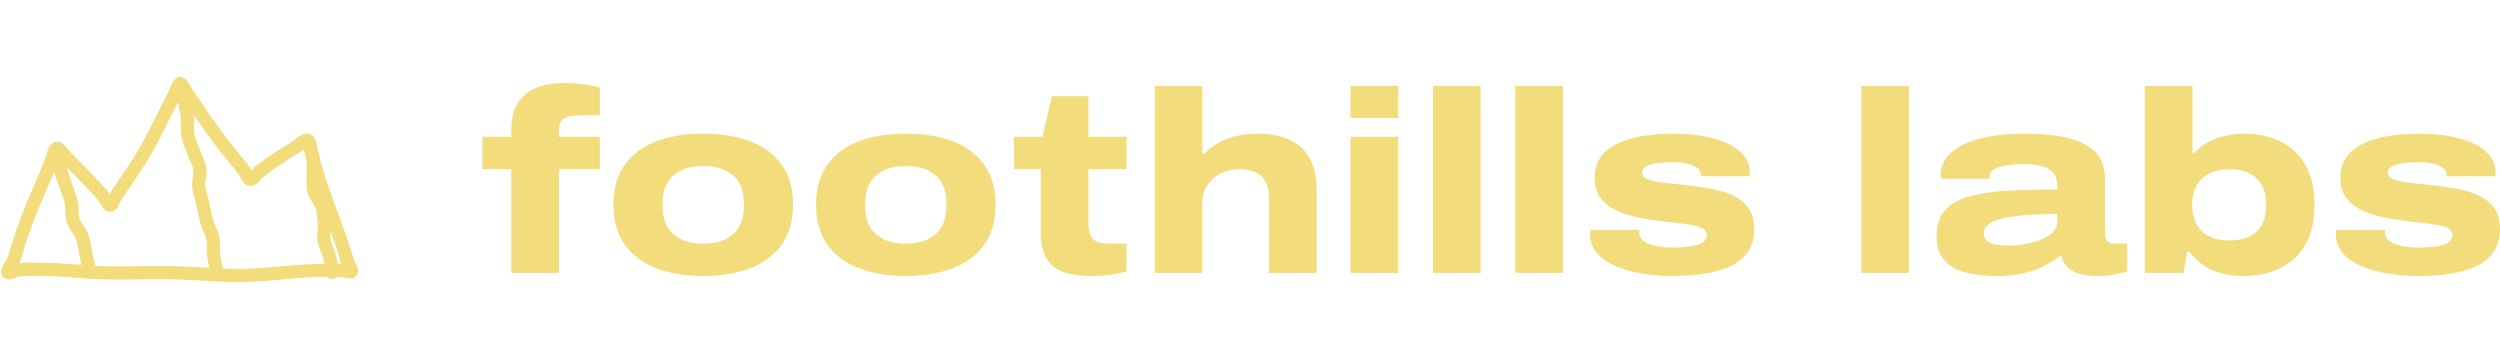
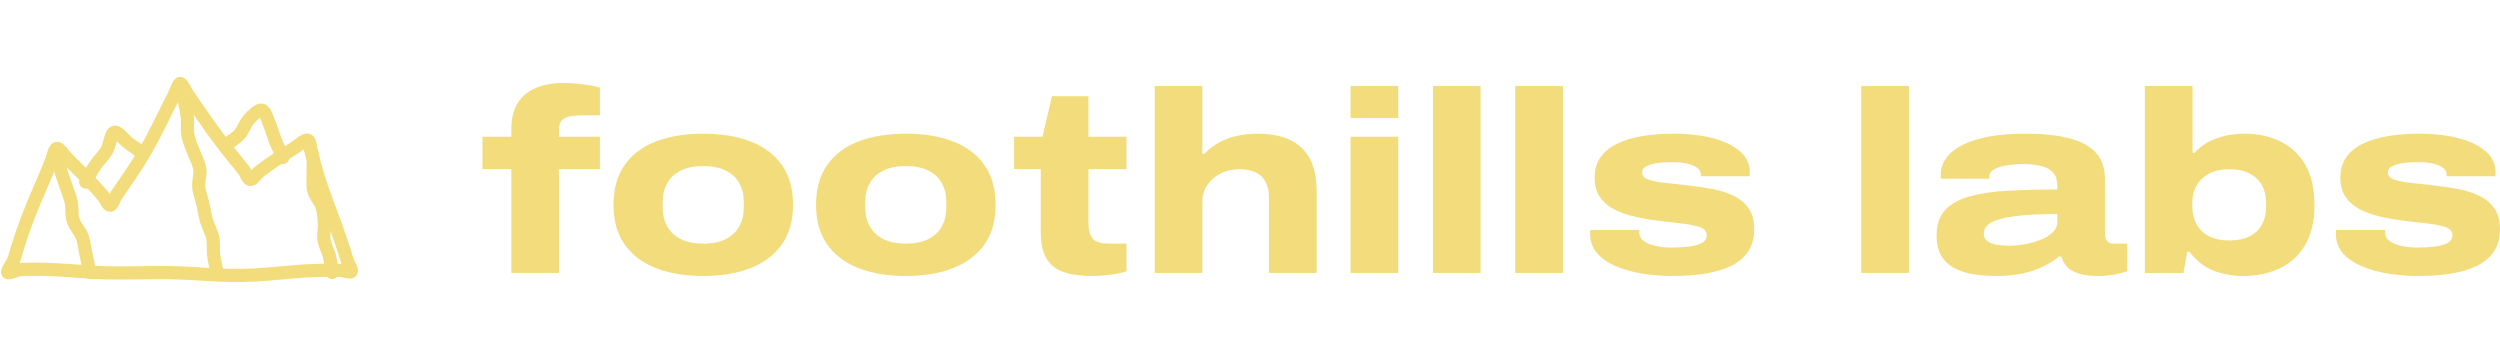
<svg xmlns="http://www.w3.org/2000/svg" viewBox="0 0 445.66 64" width="445.66" height="64" role="img" aria-label="Foothills Labs">
  <g transform="translate(0 0)">
    <g fill="none" stroke="#F3DC7C" stroke-width="2.35" stroke-linecap="round" stroke-linejoin="round">
      <path d="M 1.37 48.57 C 1.17 48.3 2.11 47.17 2.4 46.44 C 2.69 45.7 2.87 44.92 3.11 44.17 C 3.35 43.42 3.59 42.66 3.84 41.92 C 4.1 41.17 4.36 40.43 4.64 39.69 C 4.91 38.95 5.19 38.21 5.49 37.48 C 5.78 36.75 6.09 36.02 6.39 35.29 C 6.7 34.57 7.01 33.84 7.32 33.12 C 7.63 32.39 7.94 31.67 8.25 30.94 C 8.55 30.21 8.83 29.5 9.15 28.75 C 9.46 28 9.66 26.55 10.12 26.45 C 10.58 26.35 11.33 27.6 11.9 28.16 C 12.47 28.72 13 29.26 13.55 29.82 C 14.1 30.37 14.65 30.92 15.19 31.48 C 15.73 32.03 16.27 32.59 16.79 33.16 C 17.32 33.74 17.88 34.33 18.35 34.9 C 18.83 35.47 19.25 36.62 19.64 36.6 C 20.04 36.59 20.33 35.43 20.73 34.82 C 21.13 34.21 21.6 33.55 22.04 32.92 C 22.47 32.29 22.91 31.66 23.34 31.02 C 23.76 30.38 24.18 29.74 24.59 29.09 C 25 28.45 25.4 27.79 25.79 27.13 C 26.17 26.47 26.55 25.8 26.91 25.13 C 27.27 24.46 27.63 23.78 27.97 23.09 C 28.32 22.41 28.66 21.72 29 21.04 C 29.34 20.35 29.68 19.66 30.02 18.98 C 30.36 18.29 30.71 17.61 31.06 16.93 C 31.41 16.26 31.72 14.94 32.12 14.92 C 32.52 14.91 33.03 16.21 33.48 16.86 C 33.94 17.51 34.39 18.17 34.84 18.83 C 35.3 19.48 35.74 20.14 36.2 20.8 C 36.65 21.45 37.11 22.11 37.57 22.76 C 38.04 23.4 38.51 24.05 38.99 24.69 C 39.46 25.32 39.95 25.96 40.44 26.59 C 40.94 27.22 41.44 27.84 41.94 28.46 C 42.44 29.08 43 29.73 43.45 30.32 C 43.9 30.91 44.16 31.96 44.63 32 C 45.1 32.04 45.67 31.03 46.29 30.54 C 46.91 30.06 47.64 29.55 48.33 29.07 C 49.02 28.59 49.72 28.12 50.43 27.67 C 51.13 27.21 51.82 26.77 52.56 26.32 C 53.3 25.87 54.36 24.82 54.85 24.98 C 55.35 25.14 55.32 26.53 55.53 27.28 C 55.74 28.02 55.91 28.73 56.12 29.46 C 56.32 30.18 56.53 30.9 56.76 31.62 C 56.98 32.33 57.22 33.05 57.46 33.76 C 57.71 34.47 57.96 35.17 58.22 35.88 C 58.48 36.58 58.75 37.29 59.01 37.99 C 59.27 38.69 59.53 39.4 59.79 40.1 C 60.04 40.81 60.3 41.52 60.54 42.23 C 60.78 42.94 61.02 43.65 61.25 44.36 C 61.48 45.08 61.7 45.84 61.92 46.51 C 62.15 47.19 62.83 48.12 62.62 48.4 C 62.41 48.68 61.36 48.23 60.67 48.19 C 59.98 48.16 59.21 48.16 58.48 48.17 C 57.74 48.17 57.01 48.18 56.28 48.21 C 55.55 48.23 54.81 48.27 54.08 48.32 C 53.35 48.36 52.62 48.43 51.89 48.49 C 51.15 48.55 50.42 48.62 49.69 48.69 C 48.96 48.75 48.23 48.82 47.49 48.88 C 46.76 48.94 46.03 48.99 45.3 49.03 C 44.56 49.06 43.83 49.09 43.1 49.1 C 42.37 49.11 41.64 49.1 40.9 49.09 C 40.17 49.07 39.44 49.04 38.71 49.01 C 37.98 48.98 37.24 48.93 36.51 48.89 C 35.78 48.85 35.05 48.8 34.31 48.76 C 33.58 48.72 32.85 48.68 32.12 48.66 C 31.39 48.63 30.65 48.61 29.92 48.6 C 29.19 48.59 28.46 48.59 27.73 48.59 C 26.99 48.6 26.26 48.61 25.53 48.62 C 24.8 48.63 24.06 48.65 23.33 48.65 C 22.6 48.66 21.87 48.67 21.14 48.66 C 20.4 48.66 19.67 48.65 18.94 48.63 C 18.21 48.61 17.48 48.57 16.74 48.54 C 16.01 48.5 15.28 48.45 14.55 48.4 C 13.81 48.35 13.08 48.29 12.35 48.24 C 11.62 48.19 10.89 48.14 10.15 48.1 C 9.42 48.06 8.69 48.03 7.96 48.01 C 7.23 48 6.49 47.99 5.76 48 C 5.03 48.01 4.3 47.98 3.56 48.07 C 2.83 48.17 1.56 48.84 1.37 48.57 Z" />
      <path d="M 10.15 26.61 C 10.24 27.14 10.43 28.77 10.68 29.83 C 10.93 30.88 11.33 31.89 11.67 32.93 C 12 33.96 12.47 34.95 12.69 36.01 C 12.92 37.07 12.71 38.25 13.04 39.28 C 13.36 40.32 14.26 41.19 14.65 42.21 C 15.03 43.23 15.11 44.33 15.34 45.39 C 15.56 46.45 15.9 48.04 16.01 48.57" />
      <path d="M 32.12 14.89 C 32.24 15.4 32.65 16.91 32.86 17.93 C 33.07 18.94 33.29 19.96 33.4 21 C 33.5 22.04 33.31 23.13 33.51 24.16 C 33.69 25.18 34.18 26.14 34.53 27.13 C 34.89 28.12 35.47 29.07 35.61 30.1 C 35.76 31.13 35.34 32.28 35.43 33.32 C 35.52 34.36 35.94 35.34 36.17 36.35 C 36.4 37.37 36.54 38.4 36.83 39.4 C 37.12 40.4 37.71 41.35 37.92 42.37 C 38.13 43.39 37.96 44.48 38.09 45.51 C 38.22 46.55 38.6 48.06 38.71 48.57" />
      <path d="M 54.81 25.14 C 54.97 25.62 55.6 27.02 55.77 27.99 C 55.94 28.97 55.79 30.01 55.82 31.02 C 55.85 32.02 55.69 33.06 55.95 34.02 C 56.2 34.99 57.06 35.84 57.38 36.79 C 57.69 37.74 57.76 38.74 57.83 39.73 C 57.89 40.73 57.61 41.8 57.76 42.78 C 57.91 43.76 58.48 44.67 58.72 45.63 C 58.96 46.6 59.13 48.08 59.21 48.57" />
+       <path d="M 15.28 32.46 C 15.56 31.97 16.32 30.46 16.95 29.51 C 17.58 28.57 18.47 27.8 19.04 26.81 C 19.61 25.82 19.73 23.79 20.38 23.58 C 21.03 23.37 22.08 24.92 22.94 25.54 C 23.8 26.17 25.1 27.04 25.53 27.34" />
+       <path d="M 40.17 25.87 C 40.59 25.56 41.98 24.75 42.67 23.98 C 43.37 23.22 43.7 22.01 44.37 21.28 C 45.03 20.56 46.07 19.49 46.69 19.64 C 47.3 19.79 47.65 21.26 48.06 22.18 C 48.46 23.1 48.74 24.19 49.13 25.17 C 49.52 26.15 50.21 27.59 50.42 28.07" />
    </g>
  </g>
  <g fill="#F3DC7C" transform="translate(85.51 48.65)">
    <path d="M5.64 0V-18.5H0.49V-24.27H5.64V-25.58Q5.64 -28.43 6.77 -30.26Q7.91 -32.09 10.01 -32.97Q12.11 -33.86 14.93 -33.86Q15.92 -33.86 17.1 -33.76Q18.28 -33.65 19.41 -33.48Q20.54 -33.3 21.43 -33.05V-28.09H18.4Q15.98 -28.09 15.06 -27.53Q14.13 -26.97 14.13 -25.57V-24.27H21.43V-18.5H14.13V0Z M39.85 0.55Q35.01 0.55 31.41 -0.86Q27.81 -2.28 25.83 -5.09Q23.85 -7.91 23.85 -12.14Q23.85 -16.4 25.83 -19.22Q27.81 -22.04 31.41 -23.43Q35.01 -24.82 39.85 -24.82Q44.7 -24.82 48.3 -23.43Q51.89 -22.04 53.88 -19.22Q55.86 -16.4 55.86 -12.14Q55.86 -7.91 53.88 -5.09Q51.89 -2.28 48.3 -0.86Q44.7 0.55 39.85 0.55ZM39.85 -5.22Q42.25 -5.22 43.87 -6.03Q45.48 -6.85 46.28 -8.3Q47.08 -9.76 47.08 -11.68V-12.6Q47.08 -14.55 46.28 -15.99Q45.48 -17.44 43.87 -18.24Q42.25 -19.05 39.85 -19.05Q37.45 -19.05 35.84 -18.24Q34.23 -17.44 33.43 -15.99Q32.62 -14.55 32.62 -12.6V-11.68Q32.62 -9.76 33.43 -8.3Q34.23 -6.85 35.84 -6.03Q37.45 -5.22 39.85 -5.22Z M75.96 0.55Q71.12 0.55 67.52 -0.86Q63.92 -2.28 61.94 -5.09Q59.96 -7.91 59.96 -12.14Q59.96 -16.4 61.94 -19.22Q63.92 -22.04 67.52 -23.43Q71.12 -24.82 75.96 -24.82Q80.81 -24.82 84.41 -23.43Q88 -22.04 89.99 -19.22Q91.97 -16.4 91.97 -12.14Q91.97 -7.91 89.99 -5.09Q88 -2.28 84.41 -0.86Q80.81 0.55 75.96 0.55ZM75.96 -5.22Q78.36 -5.22 79.98 -6.03Q81.59 -6.85 82.39 -8.3Q83.19 -9.76 83.19 -11.68V-12.6Q83.19 -14.55 82.39 -15.99Q81.59 -17.44 79.98 -18.24Q78.36 -19.05 75.96 -19.05Q73.56 -19.05 71.95 -18.24Q70.34 -17.44 69.54 -15.99Q68.73 -14.55 68.73 -12.6V-11.68Q68.73 -9.76 69.54 -8.3Q70.34 -6.85 71.95 -6.03Q73.56 -5.22 75.96 -5.22Z M109.24 0.55Q106.22 0.55 104.17 -0.13Q102.11 -0.82 101.07 -2.52Q100.02 -4.22 100.02 -7.26V-18.5H95.27V-24.27H100.33L102.02 -31.5H108.52V-24.27H115.3V-18.5H108.52V-8.82Q108.52 -7.07 109.25 -6.14Q109.98 -5.22 112.27 -5.22H115.3V-0.28Q114.65 -0.05 113.53 0.15Q112.4 0.34 111.24 0.45Q110.07 0.55 109.24 0.55Z M120.34 0V-33.33H128.83V-21.21H129.18Q130.44 -22.55 131.98 -23.34Q133.51 -24.13 135.21 -24.47Q136.91 -24.82 138.59 -24.82Q142.12 -24.82 144.47 -23.7Q146.82 -22.58 148.01 -20.32Q149.2 -18.05 149.2 -14.65V0H140.7V-13.47Q140.7 -14.71 140.35 -15.66Q140 -16.62 139.34 -17.24Q138.67 -17.86 137.69 -18.17Q136.71 -18.48 135.43 -18.48Q133.61 -18.48 132.11 -17.74Q130.62 -17 129.73 -15.69Q128.83 -14.38 128.83 -12.66V0Z M155.25 -27.62V-33.33H163.75V-27.62ZM155.25 0V-24.27H163.75V0Z M169.93 0V-33.33H178.42V0Z M184.6 0V-33.33H193.1V0Z M212.53 0.55Q209.81 0.55 207.21 0.12Q204.61 -0.32 202.53 -1.21Q200.44 -2.09 199.19 -3.52Q197.95 -4.95 197.95 -6.96Q197.95 -7.14 197.96 -7.31Q197.97 -7.48 198.02 -7.66H206.75Q206.73 -7.54 206.72 -7.42Q206.71 -7.29 206.71 -7.2Q206.73 -6.25 207.55 -5.66Q208.36 -5.07 209.69 -4.8Q211.01 -4.52 212.55 -4.52Q213.87 -4.52 215.32 -4.67Q216.76 -4.81 217.75 -5.27Q218.74 -5.74 218.74 -6.74Q218.74 -7.76 217.43 -8.19Q216.13 -8.62 213.92 -8.85Q211.72 -9.09 208.98 -9.45Q206.92 -9.75 205.08 -10.24Q203.25 -10.74 201.82 -11.57Q200.39 -12.4 199.57 -13.71Q198.75 -15.03 198.75 -16.94Q198.75 -19.15 199.83 -20.65Q200.91 -22.15 202.84 -23.07Q204.77 -23.99 207.35 -24.41Q209.93 -24.82 212.92 -24.82Q215.54 -24.82 217.96 -24.42Q220.38 -24.02 222.28 -23.17Q224.19 -22.32 225.31 -21.01Q226.42 -19.7 226.42 -17.89Q226.42 -17.73 226.42 -17.55Q226.42 -17.36 226.38 -17.23H217.69V-17.51Q217.69 -18.3 216.98 -18.78Q216.26 -19.27 215.16 -19.51Q214.06 -19.74 212.83 -19.74Q212.35 -19.74 211.42 -19.71Q210.49 -19.68 209.52 -19.51Q208.56 -19.34 207.89 -18.96Q207.22 -18.59 207.22 -17.89Q207.22 -17.02 208.36 -16.63Q209.49 -16.24 211.34 -16.05Q213.19 -15.86 215.36 -15.61Q217.58 -15.36 219.71 -14.96Q221.84 -14.56 223.53 -13.74Q225.22 -12.92 226.21 -11.5Q227.21 -10.08 227.21 -7.8Q227.21 -5.42 226.11 -3.8Q225.02 -2.19 223.04 -1.23Q221.07 -0.28 218.38 0.14Q215.7 0.55 212.53 0.55Z M246.29 0V-33.33H254.78V0Z M270.39 0.55Q268.13 0.55 266.18 0.22Q264.23 -0.11 262.77 -0.92Q261.32 -1.72 260.51 -3.12Q259.71 -4.51 259.71 -6.65Q259.71 -9.57 261.28 -11.24Q262.85 -12.91 265.74 -13.68Q268.64 -14.46 272.57 -14.66Q276.5 -14.87 281.23 -14.87V-15.61Q281.23 -17 280.53 -17.83Q279.84 -18.67 278.47 -19.03Q277.11 -19.4 275.06 -19.4Q273.59 -19.4 272.23 -19.18Q270.86 -18.97 269.99 -18.48Q269.11 -17.99 269.11 -17.14V-16.79H260.52Q260.47 -16.97 260.46 -17.12Q260.45 -17.26 260.45 -17.47Q260.45 -19.63 262.15 -21.29Q263.85 -22.95 267.21 -23.88Q270.57 -24.82 275.52 -24.82Q280.09 -24.82 283.27 -24.02Q286.44 -23.23 288.08 -21.46Q289.73 -19.69 289.73 -16.71V-7.01Q289.73 -6.21 290.08 -5.72Q290.44 -5.22 291.24 -5.22H293.69V-0.3Q293.03 -0.05 291.61 0.25Q290.19 0.55 288.57 0.55Q286.29 0.55 284.93 0.08Q283.56 -0.39 282.89 -1.18Q282.22 -1.98 281.94 -2.94H281.57Q280.26 -1.87 278.55 -1.07Q276.85 -0.27 274.8 0.14Q272.76 0.55 270.39 0.55ZM272.78 -4.84Q273.82 -4.84 275.24 -5.08Q276.66 -5.31 278.04 -5.82Q279.42 -6.33 280.32 -7.14Q281.23 -7.94 281.23 -9.11V-10.5Q276.7 -10.5 273.8 -10.13Q270.89 -9.76 269.51 -9.01Q268.13 -8.26 268.13 -7.04Q268.13 -6.1 268.81 -5.63Q269.49 -5.16 270.57 -5Q271.64 -4.84 272.78 -4.84Z M314.34 0.55Q311.54 0.55 309.07 -0.41Q306.59 -1.38 304.79 -3.79H304.4L303.72 0H296.84V-33.33H305.34V-21.41H305.71Q306.75 -22.61 308.2 -23.36Q309.65 -24.12 311.3 -24.47Q312.94 -24.82 314.53 -24.82Q318.14 -24.82 320.97 -23.45Q323.8 -22.08 325.44 -19.28Q327.08 -16.47 327.08 -12.12Q327.08 -7.82 325.43 -5Q323.77 -2.18 320.9 -0.82Q318.03 0.55 314.34 0.55ZM311.88 -5.78Q314.05 -5.78 315.51 -6.53Q316.98 -7.27 317.71 -8.62Q318.45 -9.97 318.45 -11.75V-12.52Q318.45 -14.3 317.71 -15.62Q316.98 -16.95 315.53 -17.72Q314.09 -18.48 311.92 -18.48Q310.27 -18.48 309.04 -18.03Q307.8 -17.57 306.96 -16.76Q306.12 -15.95 305.71 -14.81Q305.29 -13.68 305.29 -12.28V-11.96Q305.29 -10.14 306.02 -8.74Q306.76 -7.34 308.23 -6.56Q309.71 -5.78 311.88 -5.78Z M345.47 0.55Q342.75 0.55 340.15 0.12Q337.55 -0.32 335.47 -1.21Q333.38 -2.09 332.13 -3.52Q330.89 -4.95 330.89 -6.96Q330.89 -7.14 330.9 -7.31Q330.91 -7.48 330.96 -7.66H339.69Q339.67 -7.54 339.66 -7.42Q339.65 -7.29 339.65 -7.2Q339.67 -6.25 340.49 -5.66Q341.3 -5.07 342.63 -4.8Q343.95 -4.52 345.49 -4.52Q346.81 -4.52 348.26 -4.67Q349.7 -4.81 350.69 -5.27Q351.68 -5.74 351.68 -6.74Q351.68 -7.76 350.37 -8.19Q349.07 -8.62 346.86 -8.85Q344.66 -9.09 341.92 -9.45Q339.86 -9.75 338.02 -10.24Q336.19 -10.74 334.76 -11.57Q333.33 -12.4 332.51 -13.71Q331.69 -15.03 331.69 -16.94Q331.69 -19.15 332.77 -20.65Q333.85 -22.15 335.78 -23.07Q337.71 -23.99 340.29 -24.41Q342.87 -24.82 345.86 -24.82Q348.48 -24.82 350.9 -24.42Q353.32 -24.02 355.22 -23.17Q357.13 -22.32 358.25 -21.01Q359.36 -19.7 359.36 -17.89Q359.36 -17.73 359.36 -17.55Q359.36 -17.36 359.32 -17.23H350.63V-17.51Q350.63 -18.3 349.92 -18.78Q349.2 -19.27 348.1 -19.51Q347 -19.74 345.77 -19.74Q345.29 -19.74 344.36 -19.71Q343.43 -19.68 342.46 -19.51Q341.5 -19.34 340.83 -18.96Q340.16 -18.59 340.16 -17.89Q340.16 -17.02 341.3 -16.63Q342.43 -16.24 344.28 -16.05Q346.13 -15.86 348.3 -15.61Q350.52 -15.36 352.65 -14.96Q354.78 -14.56 356.47 -13.74Q358.16 -12.92 359.15 -11.5Q360.15 -10.08 360.15 -7.8Q360.15 -5.42 359.05 -3.8Q357.96 -2.19 355.98 -1.23Q354.01 -0.28 351.32 0.14Q348.64 0.55 345.47 0.55Z" />
  </g>
</svg>
